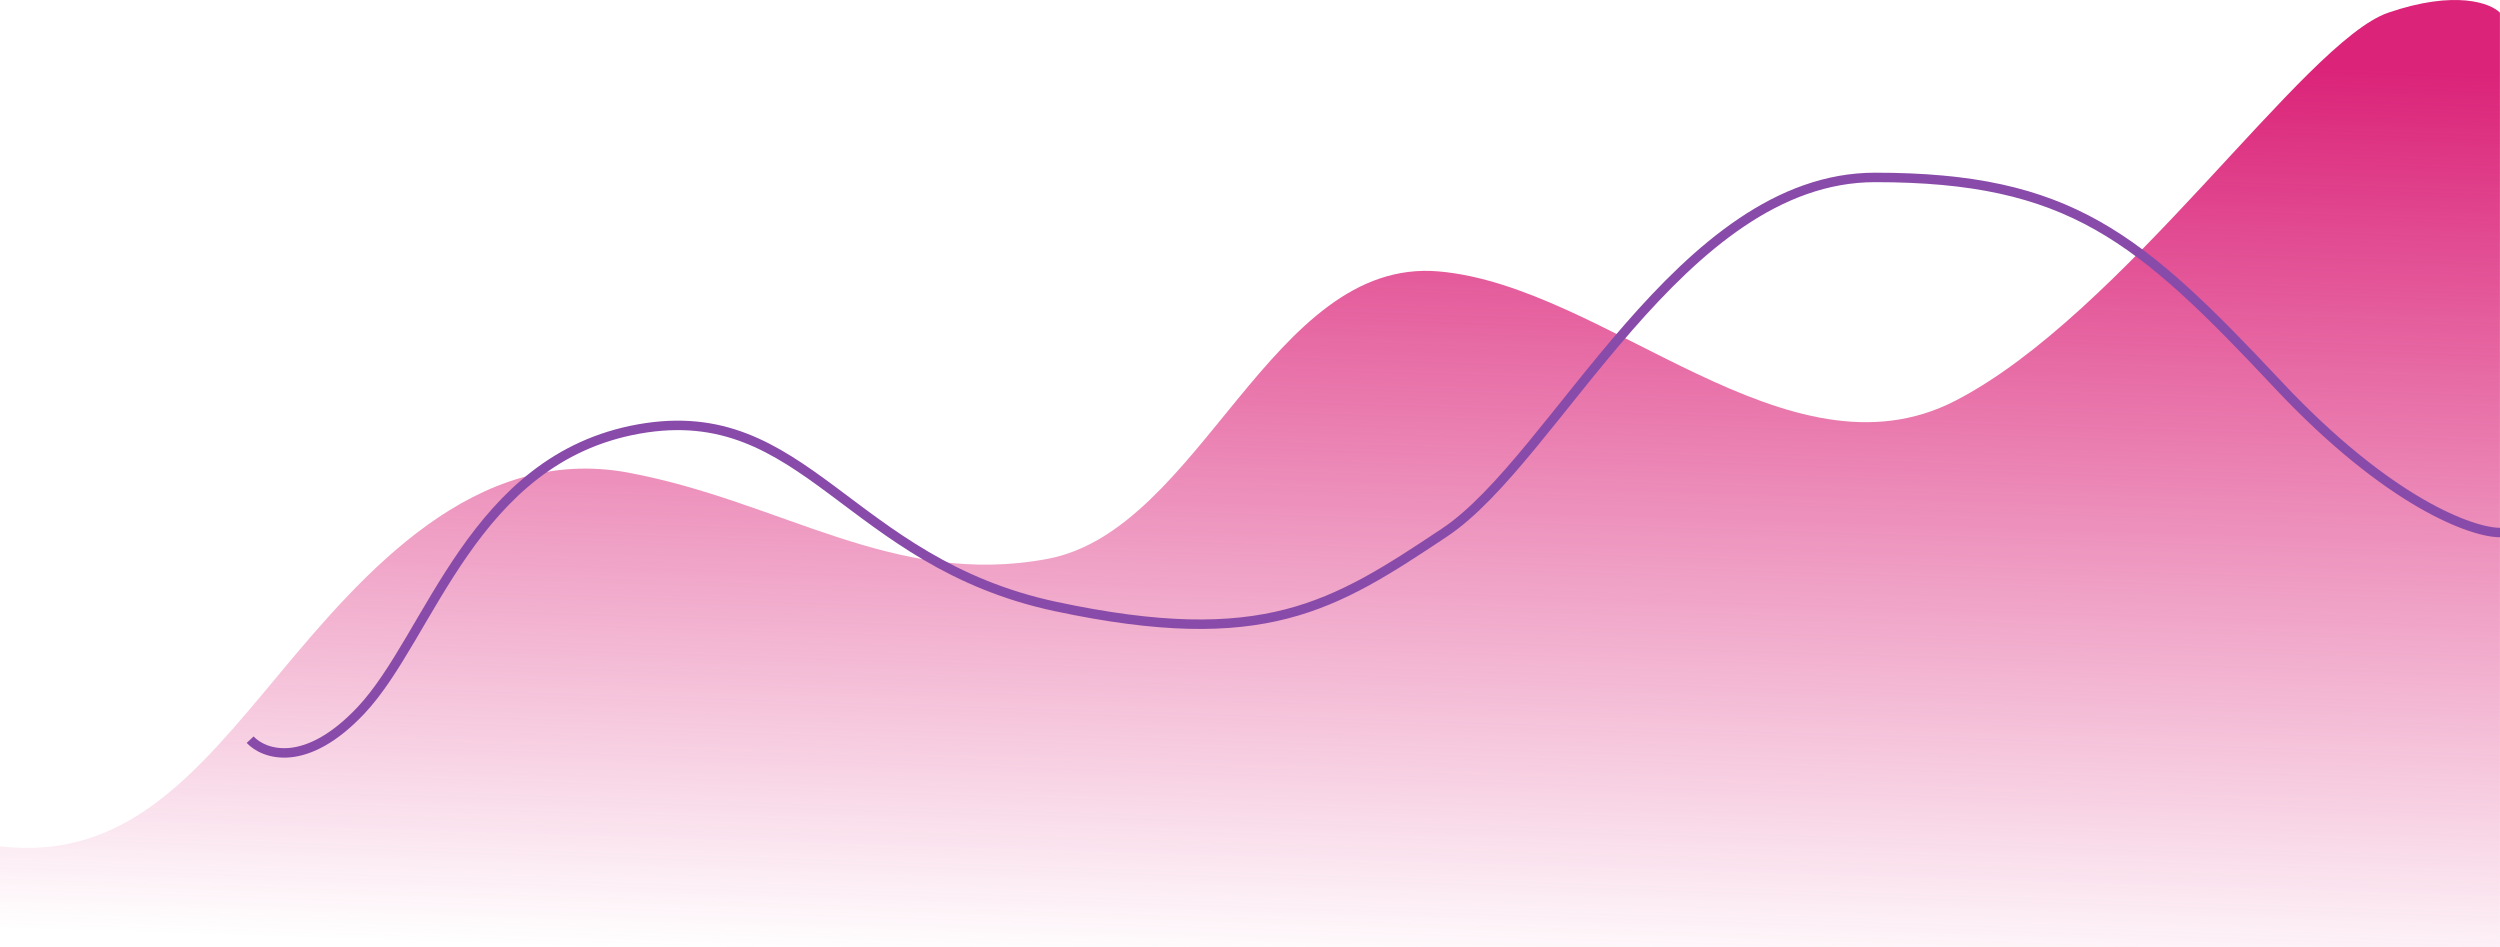
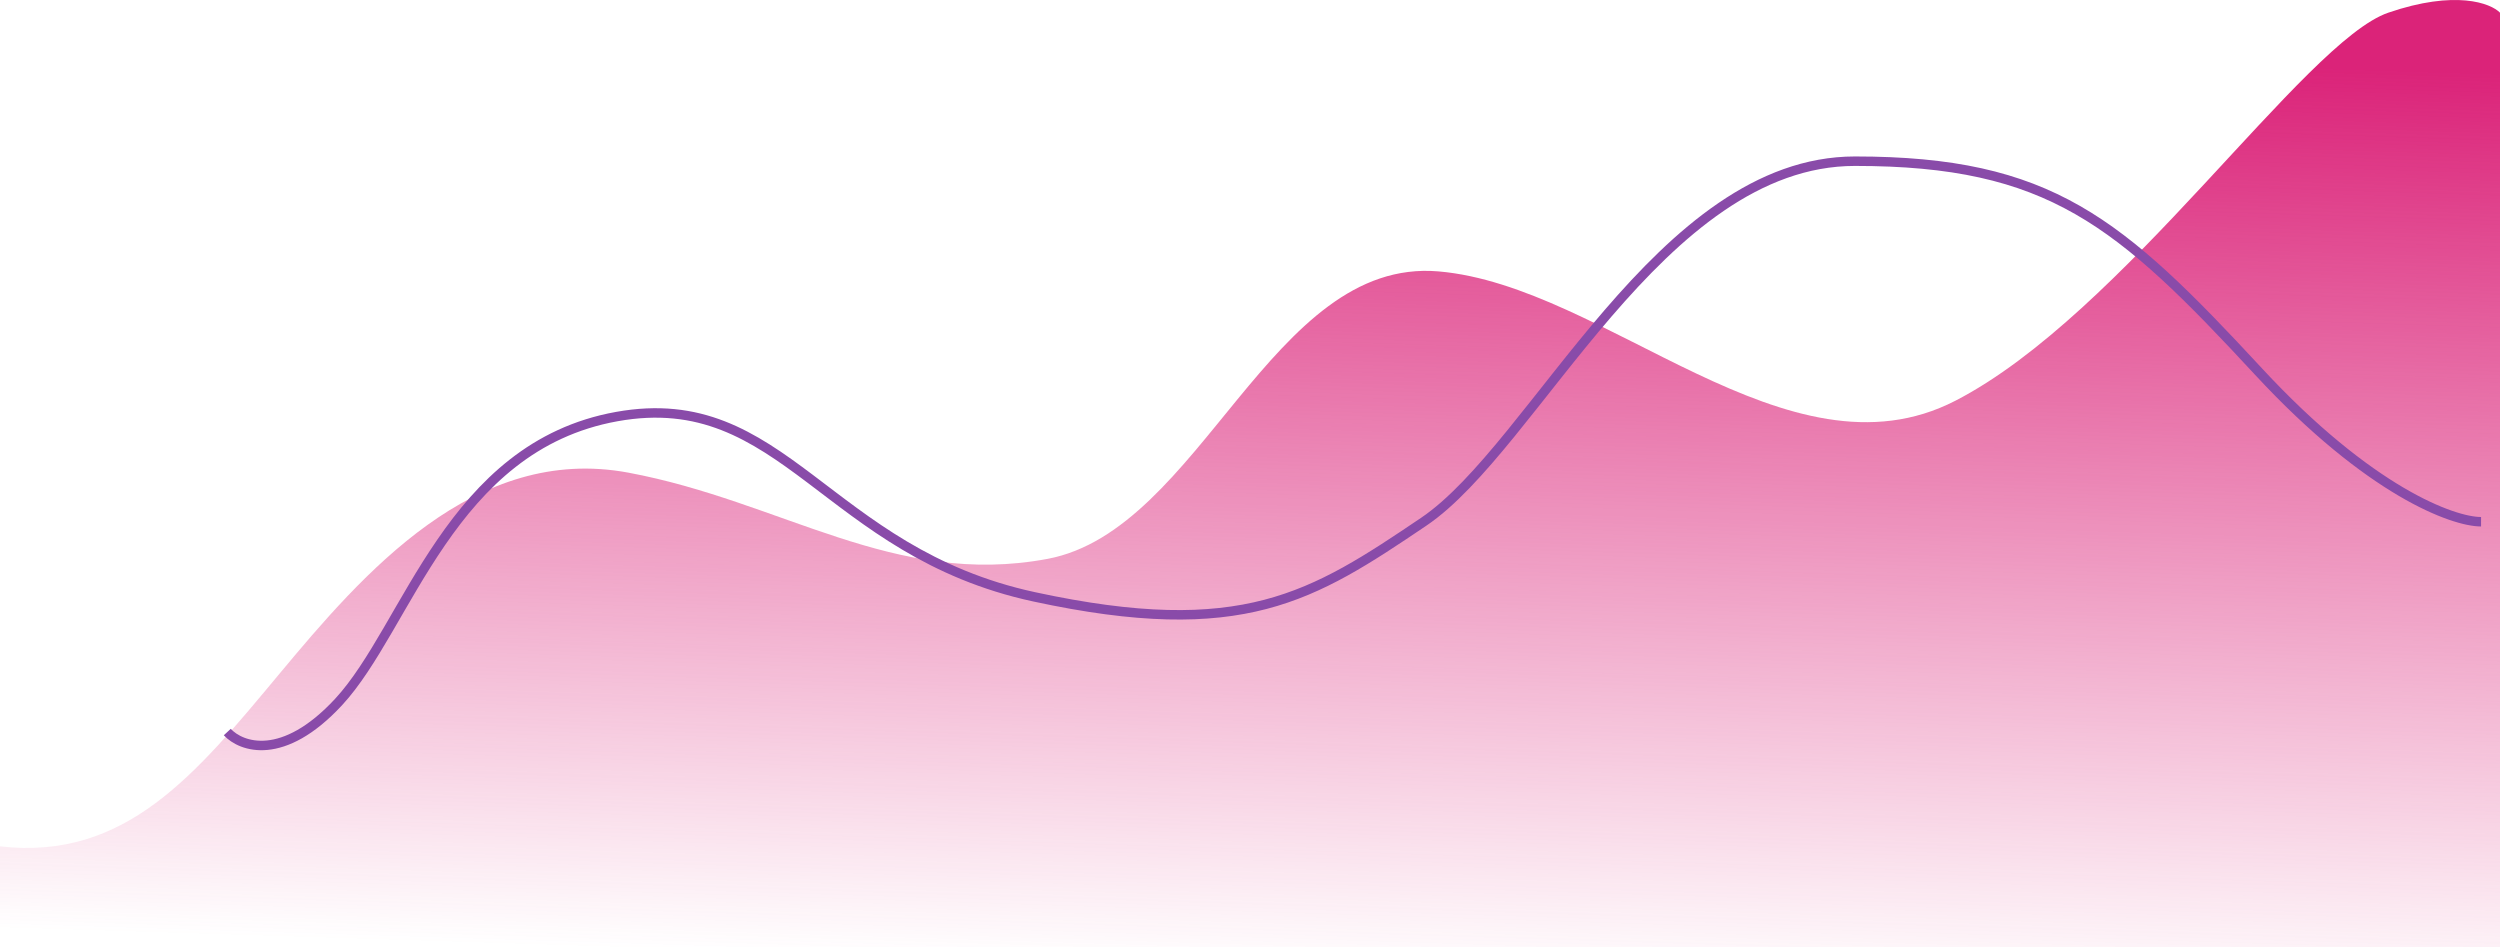
<svg xmlns="http://www.w3.org/2000/svg" width="132" height="50" viewBox="0 0 132 50" fill="none">
-   <path d="M14.748 35.582C10.324 40.894 6.637 45.448 0 44.689V50H131.997V0.67C131.506 0.165 129.638 -0.544 126.098 0.67C121.674 2.188 112.087 16.608 103.238 21.161C94.389 25.715 84.803 15.089 75.954 14.33C67.105 13.571 63.418 27.991 55.306 29.509C47.195 31.027 41.295 26.475 33.184 24.957C25.072 23.439 19.173 30.269 14.748 35.582Z" fill="url(#paint0_linear_4_1854)" />
-   <path d="M13.207 39.055C13.94 39.836 16.14 40.617 19.074 37.492C22.74 33.586 24.94 24.211 33.74 22.649C42.54 21.086 44.74 29.68 55.739 32.024C66.739 34.367 70.406 32.024 76.272 28.118C82.139 24.212 88.739 9.368 99.005 9.368C109.272 9.368 112.938 12.493 120.272 20.306C126.138 26.556 130.538 28.118 132.005 28.118" stroke="#894BA9" stroke-width="0.5" />
+   <path d="M14.749 35.582C10.324 40.894 6.637 45.448 0 44.689V50H132V0.67C131.508 0.165 129.64 -0.544 126.101 0.67C121.676 2.188 112.089 16.608 103.24 21.161C94.391 25.715 84.805 15.089 75.955 14.33C67.106 13.571 63.419 27.991 55.307 29.509C47.196 31.027 41.296 26.475 33.184 24.957C25.073 23.439 19.173 30.269 14.749 35.582Z" fill="url(#paint0_linear_4_1854)" />
+   <path d="M12 38.652C12.735 39.445 14.938 40.239 17.877 37.066C21.549 33.1 23.753 23.581 32.568 21.995C41.383 20.408 43.586 29.134 54.605 31.513C65.624 33.893 69.296 31.514 75.173 27.548C81.049 23.582 87.66 8.511 97.944 8.511C108.228 8.511 111.901 11.684 119.247 19.616C125.123 25.961 129.531 27.548 131 27.548" stroke="#894BA9" stroke-width="0.5" />
  <defs>
    <linearGradient id="paint0_linear_4_1854" x1="106.188" y1="3.036" x2="104.626" y2="52.363" gradientUnits="userSpaceOnUse">
      <stop stop-color="#DB2379" />
      <stop offset="1" stop-color="#DB2379" stop-opacity="0" />
    </linearGradient>
  </defs>
</svg>
